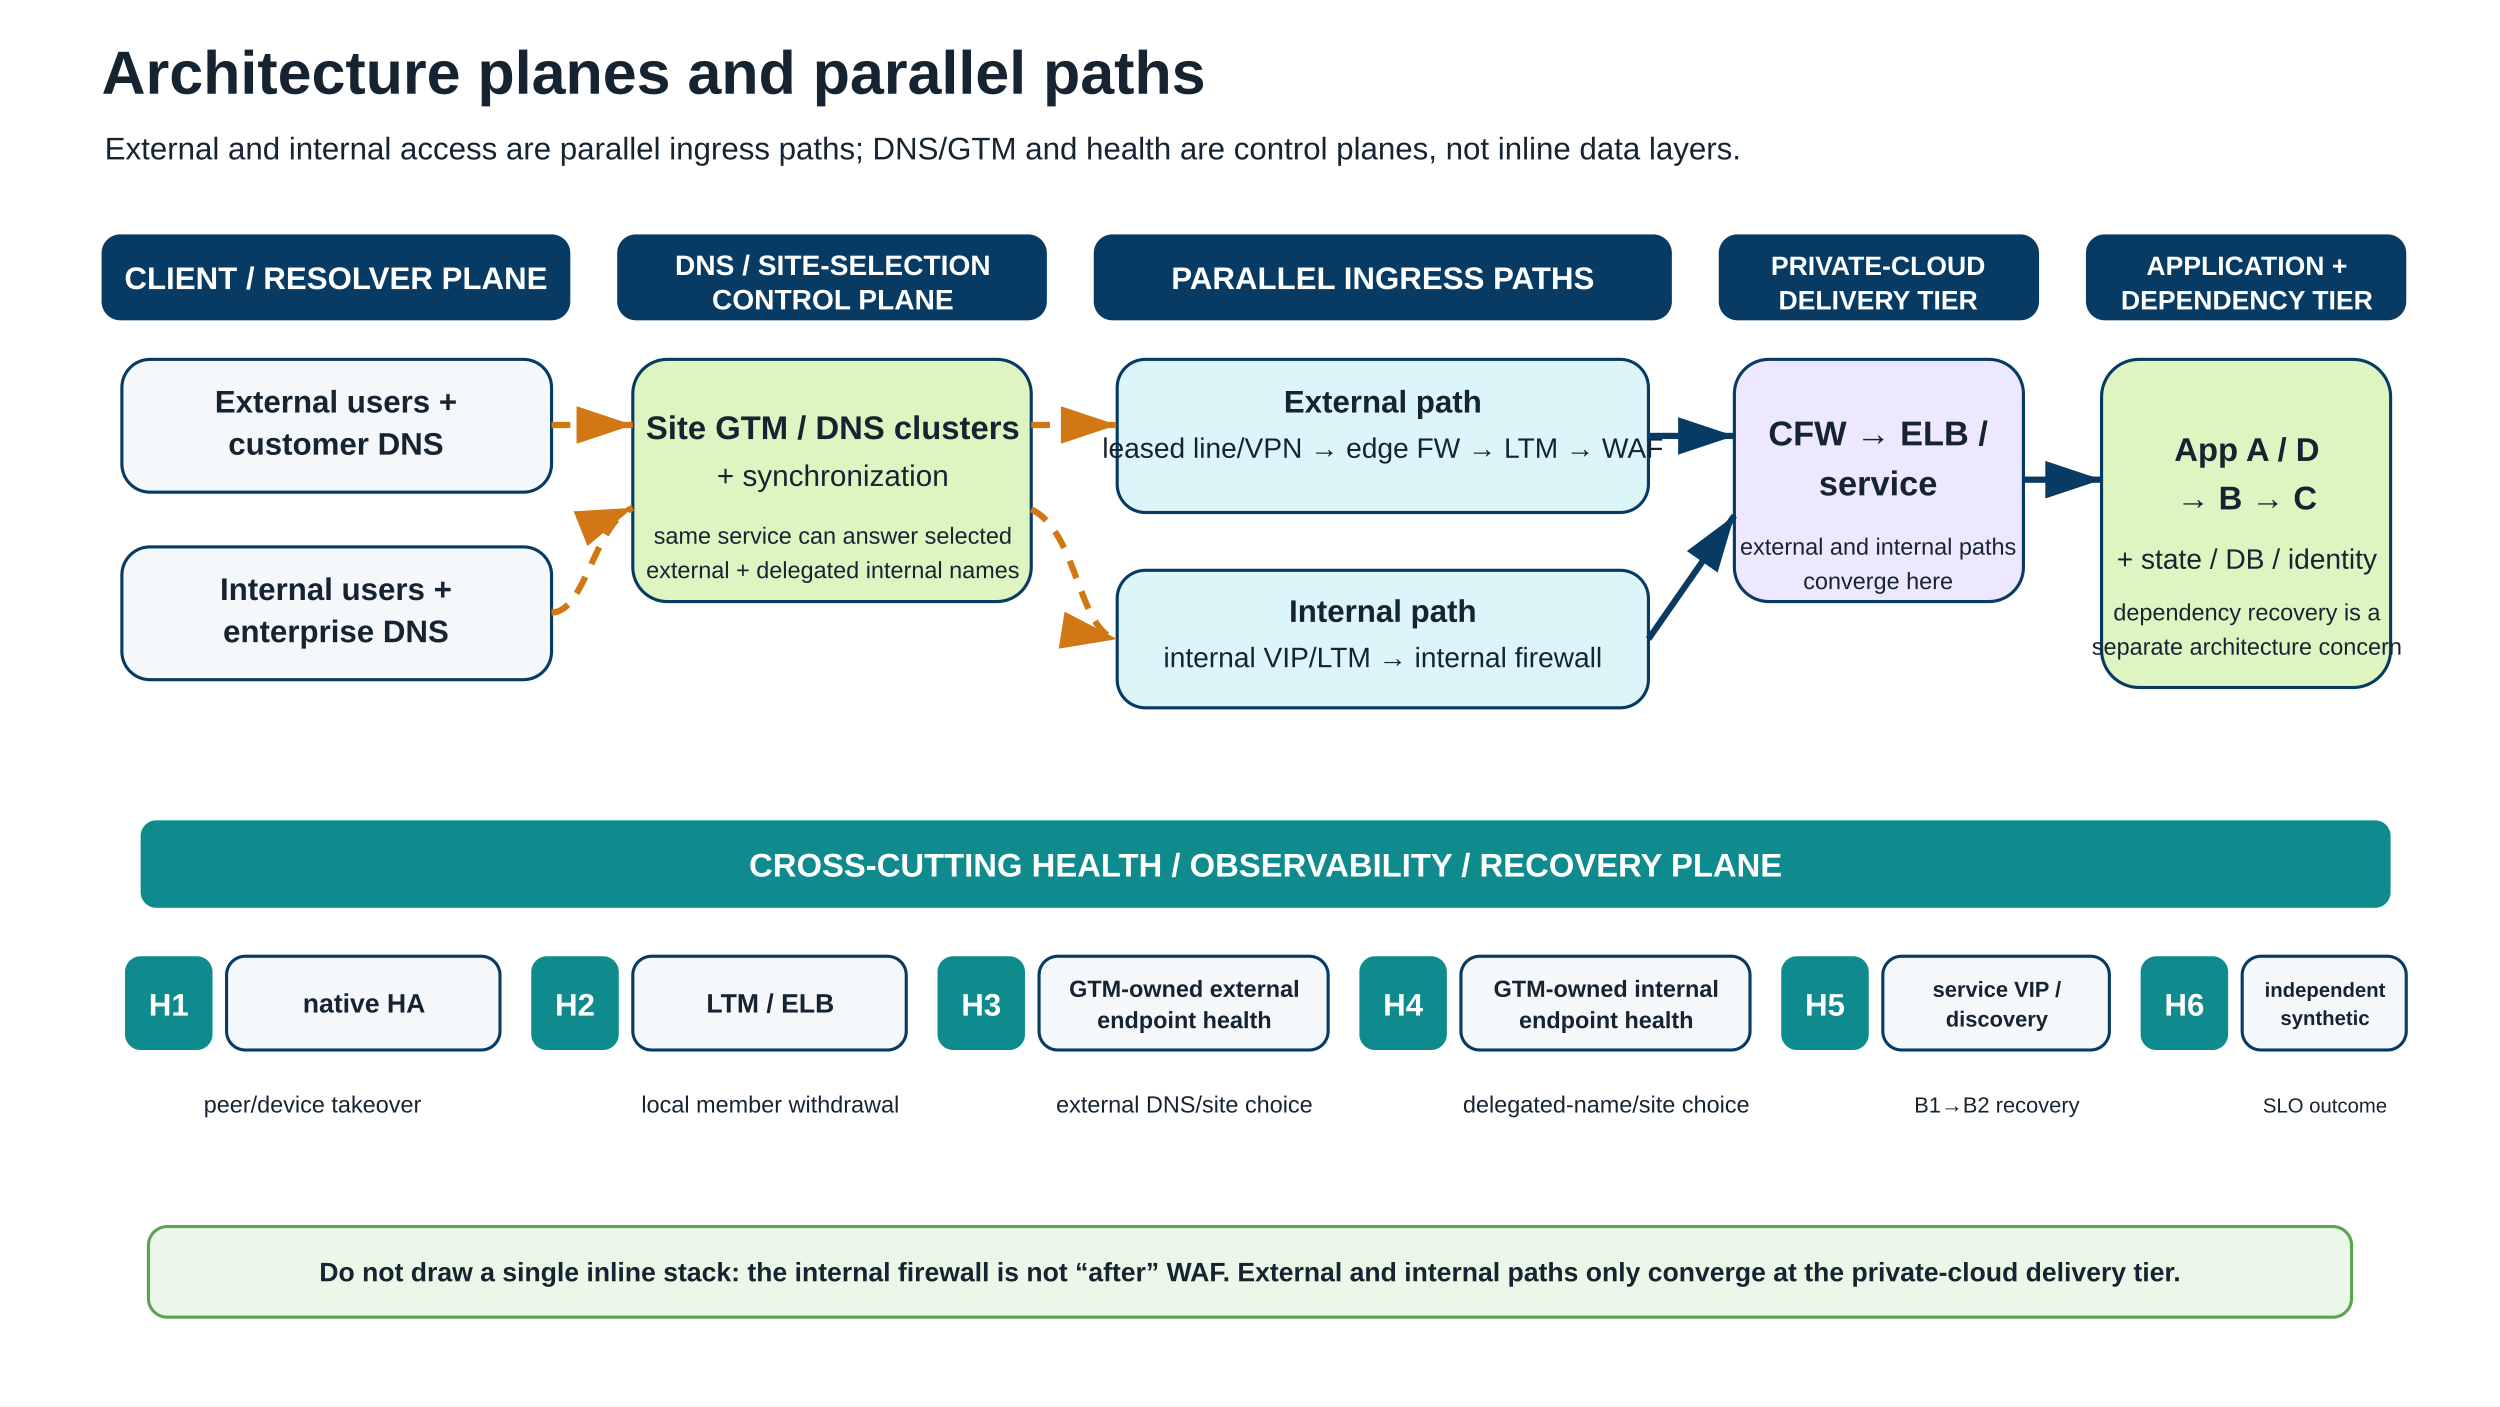
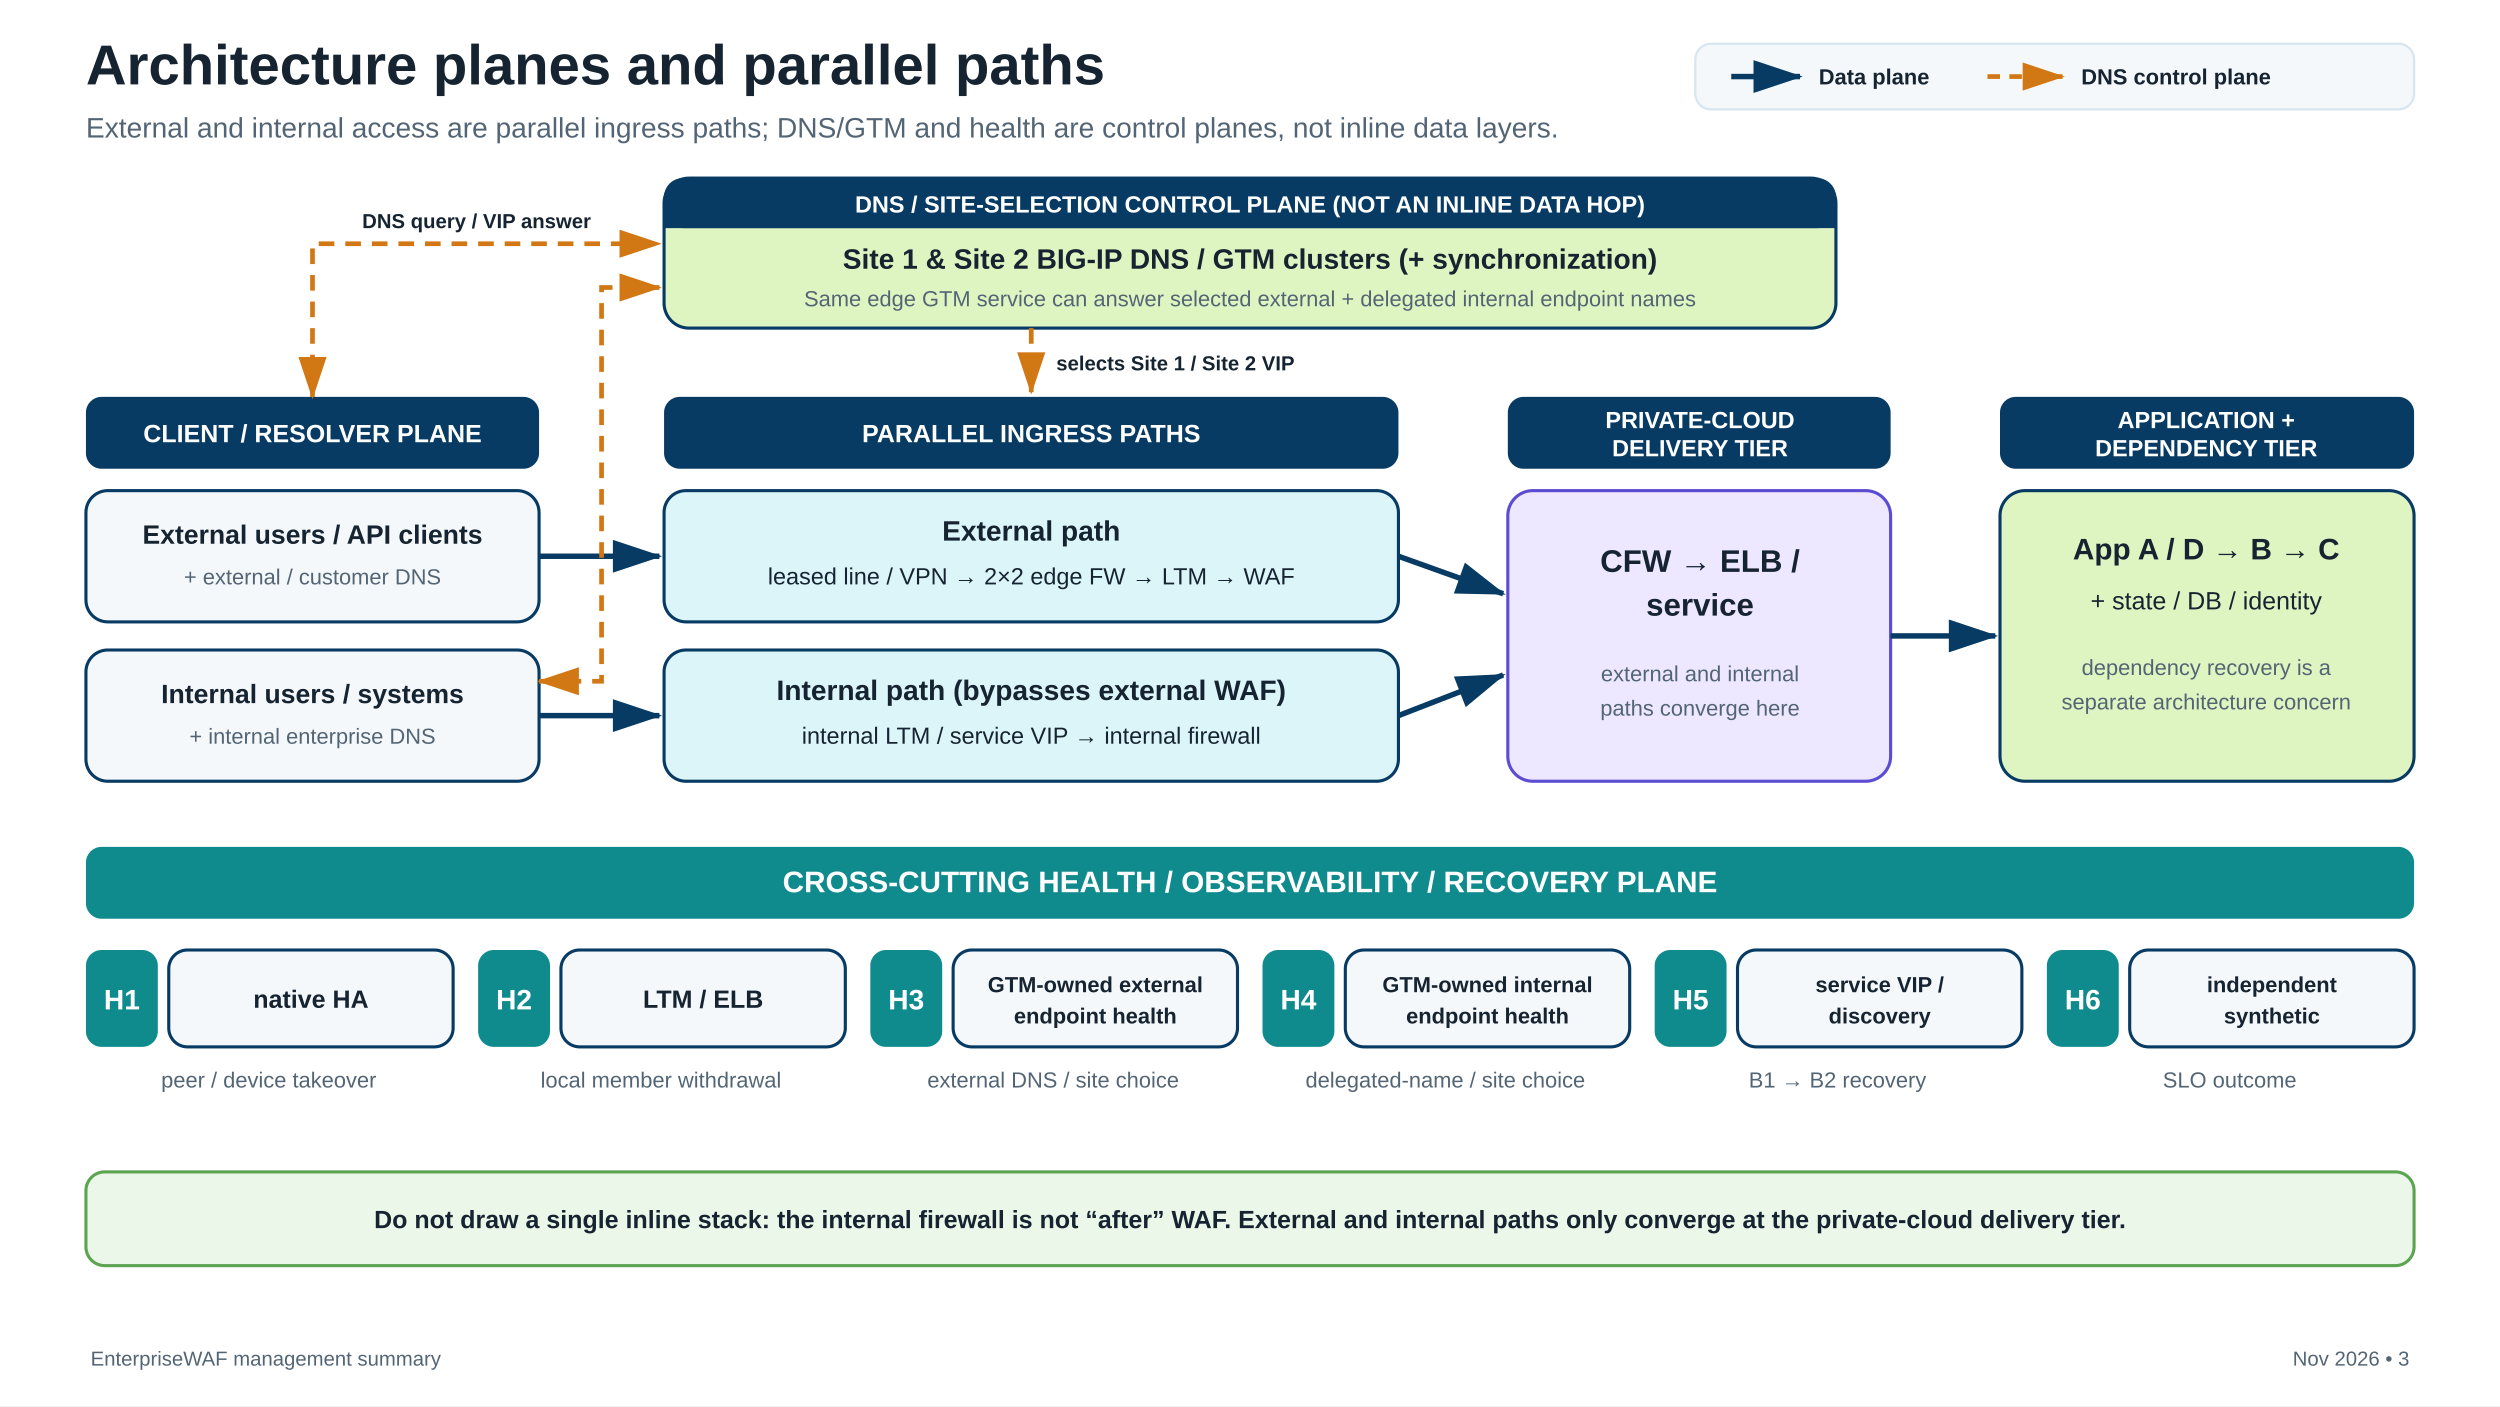
<svg xmlns="http://www.w3.org/2000/svg" width="1600" height="900" viewBox="0 0 1600 900">
  <defs>
-     <marker id="navy" markerWidth="10" markerHeight="10" refX="9" refY="3" orient="auto">
+     <marker id="navy" markerWidth="10" markerHeight="10" refX="8.5" refY="3" orient="auto">
      <path d="M0,0 L0,6 L9,3 z" fill="#073b64" />
    </marker>
-     <marker id="orange" markerWidth="10" markerHeight="10" refX="9" refY="3" orient="auto">
+     <marker id="orange" markerWidth="10" markerHeight="10" refX="8.5" refY="3" orient="auto">
      <path d="M0,0 L0,6 L9,3 z" fill="#d17714" />
    </marker>
+     <marker id="orangeStart" markerWidth="10" markerHeight="10" refX="0.5" refY="3" orient="auto">
+       <path d="M9,0 L9,6 L0,3 z" fill="#d17714" />
+     </marker>
    <style>
-     .tx{font-family:Arial,sans-serif;fill:#162432}.h{font-family:Arial,sans-serif;fill:white;font-weight:bold}.b{stroke:#073b64;stroke-width:2}.flow{stroke:#073b64;stroke-width:4;fill:none;marker-end:url(#navy)}.ctl{stroke:#d17714;stroke-width:4;fill:none;stroke-dasharray:12 9;marker-end:url(#orange)}
+     .tx{font-family:Liberation Sans,Arial,sans-serif;fill:#162432}
+     .sub{font-family:Liberation Sans,Arial,sans-serif;fill:#536575}
+     .h{font-family:Liberation Sans,Arial,sans-serif;fill:#ffffff;font-weight:bold}
+     .b{stroke:#073b64;stroke-width:2}
+     .flow{stroke:#073b64;stroke-width:3.5;fill:none;marker-end:url(#navy)}
+     .ctl{stroke:#d17714;stroke-width:3;fill:none;stroke-dasharray:10 7;marker-end:url(#orange)}
+     .ctlb{stroke:#d17714;stroke-width:3;fill:none;stroke-dasharray:10 7;marker-start:url(#orangeStart);marker-end:url(#orange)}
  </style>
  </defs>
  <rect width="1600" height="900" fill="#ffffff" />
-   <text x="65" y="60" class="tx" font-size="39" font-weight="bold" fill="#073b64">Architecture planes and parallel paths</text>
-   <text x="67" y="102" class="tx" font-size="20" fill="#536575">External and internal access are parallel ingress paths; DNS/GTM and health are control planes, not inline data layers.</text>
-   <rect x="65" y="150" width="300" height="55" rx="12" fill="#073b64" />
-   <text x="215" y="185" text-anchor="middle" class="h" font-size="20">CLIENT / RESOLVER PLANE</text>
-   <rect x="395" y="150" width="275" height="55" rx="12" fill="#073b64" />
-   <text x="533" y="176" text-anchor="middle" class="h" font-size="18">DNS / SITE-SELECTION</text>
-   <text x="533" y="198" text-anchor="middle" class="h" font-size="18">CONTROL PLANE</text>
-   <rect x="700" y="150" width="370" height="55" rx="12" fill="#073b64" />
-   <text x="885" y="185" text-anchor="middle" class="h" font-size="20">PARALLEL INGRESS PATHS</text>
-   <rect x="1100" y="150" width="205" height="55" rx="12" fill="#073b64" />
-   <text x="1202" y="176" text-anchor="middle" class="h" font-size="17">PRIVATE-CLOUD</text>
-   <text x="1202" y="198" text-anchor="middle" class="h" font-size="17">DELIVERY TIER</text>
-   <rect x="1335" y="150" width="205" height="55" rx="12" fill="#073b64" />
-   <text x="1438" y="176" text-anchor="middle" class="h" font-size="17">APPLICATION +</text>
-   <text x="1438" y="198" text-anchor="middle" class="h" font-size="17">DEPENDENCY TIER</text>
-   <rect x="78" y="230" width="275" height="85" rx="18" fill="#f5f8fb" class="b" />
-   <text x="215" y="264" text-anchor="middle" class="tx" font-size="20" font-weight="bold">External users +</text>
-   <text x="215" y="291" text-anchor="middle" class="tx" font-size="20" font-weight="bold">customer DNS</text>
-   <rect x="78" y="350" width="275" height="85" rx="18" fill="#f5f8fb" class="b" />
-   <text x="215" y="384" text-anchor="middle" class="tx" font-size="20" font-weight="bold">Internal users +</text>
-   <text x="215" y="411" text-anchor="middle" class="tx" font-size="20" font-weight="bold">enterprise DNS</text>
-   <rect x="405" y="230" width="255" height="155" rx="22" fill="#dff5c1" class="b" />
-   <text x="533" y="281" text-anchor="middle" class="tx" font-size="21" font-weight="bold">Site GTM / DNS clusters</text>
-   <text x="533" y="311" text-anchor="middle" class="tx" font-size="19">+ synchronization</text>
-   <text x="533" y="348" text-anchor="middle" class="tx" font-size="15" fill="#536575">same service can answer selected</text>
-   <text x="533" y="370" text-anchor="middle" class="tx" font-size="15" fill="#536575">external + delegated internal names</text>
-   <rect x="715" y="230" width="340" height="98" rx="18" fill="#dcf5f8" class="b" />
-   <text x="885" y="264" text-anchor="middle" class="tx" font-size="20" font-weight="bold">External path</text>
-   <text x="885" y="293" text-anchor="middle" class="tx" font-size="18">leased line/VPN → edge FW → LTM → WAF</text>
-   <rect x="715" y="365" width="340" height="88" rx="18" fill="#dcf5f8" class="b" />
-   <text x="885" y="398" text-anchor="middle" class="tx" font-size="20" font-weight="bold">Internal path</text>
-   <text x="885" y="427" text-anchor="middle" class="tx" font-size="18">internal VIP/LTM → internal firewall</text>
-   <rect x="1110" y="230" width="185" height="155" rx="22" fill="#ede8ff" class="b" />
-   <text x="1202" y="285" text-anchor="middle" class="tx" font-size="22" font-weight="bold">CFW → ELB /</text>
-   <text x="1202" y="317" text-anchor="middle" class="tx" font-size="22" font-weight="bold">service</text>
-   <text x="1202" y="355" text-anchor="middle" class="tx" font-size="15" fill="#536575">external and internal paths</text>
-   <text x="1202" y="377" text-anchor="middle" class="tx" font-size="15" fill="#536575">converge here</text>
-   <rect x="1345" y="230" width="185" height="210" rx="24" fill="#dff5c1" class="b" />
-   <text x="1438" y="295" text-anchor="middle" class="tx" font-size="21" font-weight="bold">App A / D</text>
-   <text x="1438" y="326" text-anchor="middle" class="tx" font-size="21" font-weight="bold">→ B → C</text>
-   <text x="1438" y="364" text-anchor="middle" class="tx" font-size="18">+ state / DB / identity</text>
-   <text x="1438" y="397" text-anchor="middle" class="tx" font-size="15" fill="#536575">dependency recovery is a</text>
-   <text x="1438" y="419" text-anchor="middle" class="tx" font-size="15" fill="#536575">separate architecture concern</text>
-   <path d="M353 272 H405" class="ctl" />
-   <path d="M353 392 C375 392,380 335,405 325" class="ctl" />
-   <path d="M660 272 H715" class="ctl" />
-   <path d="M660 326 C690 340,690 405,715 409" class="ctl" />
-   <path d="M1055 279 H1110" class="flow" />
-   <path d="M1055 409 L1110 330" class="flow" />
-   <path d="M1295 307 H1345" class="flow" />
-   <rect x="90" y="525" width="1440" height="56" rx="10" fill="#0f8b8d" />
-   <text x="810" y="561" text-anchor="middle" class="h" font-size="21">CROSS-CUTTING HEALTH / OBSERVABILITY / RECOVERY PLANE</text>
+   <text x="55" y="54" class="tx" font-size="36" font-weight="bold" fill="#073b64">Architecture planes and parallel paths</text>
+   <text x="55" y="88" class="sub" font-size="18">External and internal access are parallel ingress paths; DNS/GTM and health are control planes, not inline data layers.</text>
+   <rect x="1085" y="28" width="460" height="42" rx="10" fill="#f5f8fb" stroke="#d9e6ef" stroke-width="1.5" />
+   <line x1="1108" y1="49" x2="1152" y2="49" stroke="#073b64" stroke-width="3.5" marker-end="url(#navy)" />
+   <text x="1164" y="54" class="tx" font-size="14" font-weight="bold">Data plane</text>
+   <line x1="1272" y1="49" x2="1320" y2="49" stroke="#d17714" stroke-width="3" stroke-dasharray="8 6" marker-end="url(#orange)" />
+   <text x="1332" y="54" class="tx" font-size="14" font-weight="bold">DNS control plane</text>
+   <rect x="425" y="114" width="750" height="96" rx="16" fill="#dff5c1" stroke="#073b64" stroke-width="2" />
+   <rect x="425" y="114" width="750" height="32" rx="12" fill="#073b64" />
+   <rect x="425" y="132" width="750" height="14" fill="#073b64" />
+   <text x="800" y="136" text-anchor="middle" class="h" font-size="15">DNS / SITE-SELECTION CONTROL PLANE (NOT AN INLINE DATA HOP)</text>
+   <text x="800" y="172" text-anchor="middle" class="tx" font-size="18" font-weight="bold">Site 1 &amp; Site 2 BIG-IP DNS / GTM clusters (+ synchronization)</text>
+   <text x="800" y="196" text-anchor="middle" class="sub" font-size="14">Same edge GTM service can answer selected external + delegated internal endpoint names</text>
+   <rect x="55" y="254" width="290" height="46" rx="10" fill="#073b64" />
+   <text x="200" y="283" text-anchor="middle" class="h" font-size="16">CLIENT / RESOLVER PLANE</text>
+   <rect x="425" y="254" width="470" height="46" rx="10" fill="#073b64" />
+   <text x="660" y="283" text-anchor="middle" class="h" font-size="16">PARALLEL INGRESS PATHS</text>
+   <rect x="965" y="254" width="245" height="46" rx="10" fill="#073b64" />
+   <text x="1088" y="274" text-anchor="middle" class="h" font-size="15">PRIVATE-CLOUD</text>
+   <text x="1088" y="292" text-anchor="middle" class="h" font-size="15">DELIVERY TIER</text>
+   <rect x="1280" y="254" width="265" height="46" rx="10" fill="#073b64" />
+   <text x="1412" y="274" text-anchor="middle" class="h" font-size="15">APPLICATION +</text>
+   <text x="1412" y="292" text-anchor="middle" class="h" font-size="15">DEPENDENCY TIER</text>
+   <rect x="55" y="314" width="290" height="84" rx="14" fill="#f5f8fb" class="b" />
+   <text x="200" y="348" text-anchor="middle" class="tx" font-size="17" font-weight="bold">External users / API clients</text>
+   <text x="200" y="374" text-anchor="middle" class="sub" font-size="14">+ external / customer DNS</text>
+   <rect x="55" y="416" width="290" height="84" rx="14" fill="#f5f8fb" class="b" />
+   <text x="200" y="450" text-anchor="middle" class="tx" font-size="17" font-weight="bold">Internal users / systems</text>
+   <text x="200" y="476" text-anchor="middle" class="sub" font-size="14">+ internal enterprise DNS</text>
+   <rect x="425" y="314" width="470" height="84" rx="14" fill="#dcf5f8" class="b" />
+   <text x="660" y="346" text-anchor="middle" class="tx" font-size="18" font-weight="bold">External path</text>
+   <text x="660" y="374" text-anchor="middle" class="tx" font-size="15">leased line / VPN → 2×2 edge FW → LTM → WAF</text>
+   <rect x="425" y="416" width="470" height="84" rx="14" fill="#dcf5f8" class="b" />
+   <text x="660" y="448" text-anchor="middle" class="tx" font-size="18" font-weight="bold">Internal path (bypasses external WAF)</text>
+   <text x="660" y="476" text-anchor="middle" class="tx" font-size="15">internal LTM / service VIP → internal firewall</text>
+   <rect x="965" y="314" width="245" height="186" rx="16" fill="#ede8ff" stroke="#5c4cd2" stroke-width="2" />
+   <text x="1088" y="366" text-anchor="middle" class="tx" font-size="20" font-weight="bold">CFW → ELB /</text>
+   <text x="1088" y="394" text-anchor="middle" class="tx" font-size="20" font-weight="bold">service</text>
+   <text x="1088" y="436" text-anchor="middle" class="sub" font-size="14">external and internal</text>
+   <text x="1088" y="458" text-anchor="middle" class="sub" font-size="14">paths converge here</text>
+   <rect x="1280" y="314" width="265" height="186" rx="16" fill="#dff5c1" class="b" />
+   <text x="1412" y="358" text-anchor="middle" class="tx" font-size="19" font-weight="bold">App A / D → B → C</text>
+   <text x="1412" y="390" text-anchor="middle" class="tx" font-size="16">+ state / DB / identity</text>
+   <text x="1412" y="432" text-anchor="middle" class="sub" font-size="14">dependency recovery is a</text>
+   <text x="1412" y="454" text-anchor="middle" class="sub" font-size="14">separate architecture concern</text>
+   <path d="M345 356 H422" class="flow" />
+   <path d="M345 458 H422" class="flow" />
+   <path d="M895 356 L962 380" class="flow" />
+   <path d="M895 458 L962 432" class="flow" />
+   <path d="M1210 407 H1277" class="flow" />
+   <path d="M200 254 V156 H422" class="ctlb" />
+   <text x="305" y="146" text-anchor="middle" class="tx" font-size="13" font-weight="bold" fill="#d17714">DNS query / VIP answer</text>
+   <path d="M345 436 H385 V184 H422" class="ctlb" />
+   <path d="M660 210 V251" class="ctl" />
+   <text x="676" y="237" class="tx" font-size="13" font-weight="bold" fill="#d17714">selects Site 1 / Site 2 VIP</text>
+   <rect x="55" y="542" width="1490" height="46" rx="10" fill="#0f8b8d" />
+   <text x="800" y="571" text-anchor="middle" class="h" font-size="19">CROSS-CUTTING HEALTH / OBSERVABILITY / RECOVERY PLANE</text>
  <g>
-     <rect x="80" y="612" width="56" height="60" rx="10" fill="#0f8b8d" />
-     <text x="108" y="650" text-anchor="middle" class="h" font-size="20">H1</text>
-     <rect x="145" y="612" width="175" height="60" rx="12" fill="#f5f8fb" class="b" />
-     <text x="233" y="648" text-anchor="middle" class="tx" font-size="17" font-weight="bold">native HA</text>
-     <text x="200" y="712" text-anchor="middle" class="tx" font-size="15" fill="#536575">peer/device takeover</text>
-     <rect x="340" y="612" width="56" height="60" rx="10" fill="#0f8b8d" />
-     <text x="368" y="650" text-anchor="middle" class="h" font-size="20">H2</text>
-     <rect x="405" y="612" width="175" height="60" rx="12" fill="#f5f8fb" class="b" />
-     <text x="493" y="648" text-anchor="middle" class="tx" font-size="17" font-weight="bold">LTM / ELB</text>
-     <text x="493" y="712" text-anchor="middle" class="tx" font-size="15" fill="#536575">local member withdrawal</text>
-     <rect x="600" y="612" width="56" height="60" rx="10" fill="#0f8b8d" />
-     <text x="628" y="650" text-anchor="middle" class="h" font-size="20">H3</text>
-     <rect x="665" y="612" width="185" height="60" rx="12" fill="#f5f8fb" class="b" />
-     <text x="758" y="638" text-anchor="middle" class="tx" font-size="15" font-weight="bold">GTM-owned external</text>
-     <text x="758" y="658" text-anchor="middle" class="tx" font-size="15" font-weight="bold">endpoint health</text>
-     <text x="758" y="712" text-anchor="middle" class="tx" font-size="15" fill="#536575">external DNS/site choice</text>
-     <rect x="870" y="612" width="56" height="60" rx="10" fill="#0f8b8d" />
-     <text x="898" y="650" text-anchor="middle" class="h" font-size="20">H4</text>
-     <rect x="935" y="612" width="185" height="60" rx="12" fill="#f5f8fb" class="b" />
-     <text x="1028" y="638" text-anchor="middle" class="tx" font-size="15" font-weight="bold">GTM-owned internal</text>
-     <text x="1028" y="658" text-anchor="middle" class="tx" font-size="15" font-weight="bold">endpoint health</text>
-     <text x="1028" y="712" text-anchor="middle" class="tx" font-size="15" fill="#536575">delegated-name/site choice</text>
-     <rect x="1140" y="612" width="56" height="60" rx="10" fill="#0f8b8d" />
-     <text x="1168" y="650" text-anchor="middle" class="h" font-size="20">H5</text>
-     <rect x="1205" y="612" width="145" height="60" rx="12" fill="#f5f8fb" class="b" />
-     <text x="1278" y="638" text-anchor="middle" class="tx" font-size="14" font-weight="bold">service VIP /</text>
-     <text x="1278" y="657" text-anchor="middle" class="tx" font-size="14" font-weight="bold">discovery</text>
-     <text x="1278" y="712" text-anchor="middle" class="tx" font-size="14" fill="#536575">B1→B2 recovery</text>
-     <rect x="1370" y="612" width="56" height="60" rx="10" fill="#0f8b8d" />
-     <text x="1398" y="650" text-anchor="middle" class="h" font-size="20">H6</text>
-     <rect x="1435" y="612" width="105" height="60" rx="12" fill="#f5f8fb" class="b" />
-     <text x="1488" y="638" text-anchor="middle" class="tx" font-size="13" font-weight="bold">independent</text>
-     <text x="1488" y="656" text-anchor="middle" class="tx" font-size="13" font-weight="bold">synthetic</text>
-     <text x="1488" y="712" text-anchor="middle" class="tx" font-size="13" fill="#536575">SLO outcome</text>
+     <rect x="55" y="608" width="46" height="62" rx="10" fill="#0f8b8d" />
+     <text x="78" y="646" text-anchor="middle" class="h" font-size="18">H1</text>
+     <rect x="108" y="608" width="182" height="62" rx="12" fill="#f5f8fb" class="b" />
+     <text x="199" y="645" text-anchor="middle" class="tx" font-size="16" font-weight="bold">native HA</text>
+     <text x="172" y="696" text-anchor="middle" class="sub" font-size="14">peer / device takeover</text>
+     <rect x="306" y="608" width="46" height="62" rx="10" fill="#0f8b8d" />
+     <text x="329" y="646" text-anchor="middle" class="h" font-size="18">H2</text>
+     <rect x="359" y="608" width="182" height="62" rx="12" fill="#f5f8fb" class="b" />
+     <text x="450" y="645" text-anchor="middle" class="tx" font-size="16" font-weight="bold">LTM / ELB</text>
+     <text x="423" y="696" text-anchor="middle" class="sub" font-size="14">local member withdrawal</text>
+     <rect x="557" y="608" width="46" height="62" rx="10" fill="#0f8b8d" />
+     <text x="580" y="646" text-anchor="middle" class="h" font-size="18">H3</text>
+     <rect x="610" y="608" width="182" height="62" rx="12" fill="#f5f8fb" class="b" />
+     <text x="701" y="635" text-anchor="middle" class="tx" font-size="14" font-weight="bold">GTM-owned external</text>
+     <text x="701" y="655" text-anchor="middle" class="tx" font-size="14" font-weight="bold">endpoint health</text>
+     <text x="674" y="696" text-anchor="middle" class="sub" font-size="14">external DNS / site choice</text>
+     <rect x="808" y="608" width="46" height="62" rx="10" fill="#0f8b8d" />
+     <text x="831" y="646" text-anchor="middle" class="h" font-size="18">H4</text>
+     <rect x="861" y="608" width="182" height="62" rx="12" fill="#f5f8fb" class="b" />
+     <text x="952" y="635" text-anchor="middle" class="tx" font-size="14" font-weight="bold">GTM-owned internal</text>
+     <text x="952" y="655" text-anchor="middle" class="tx" font-size="14" font-weight="bold">endpoint health</text>
+     <text x="925" y="696" text-anchor="middle" class="sub" font-size="14">delegated-name / site choice</text>
+     <rect x="1059" y="608" width="46" height="62" rx="10" fill="#0f8b8d" />
+     <text x="1082" y="646" text-anchor="middle" class="h" font-size="18">H5</text>
+     <rect x="1112" y="608" width="182" height="62" rx="12" fill="#f5f8fb" class="b" />
+     <text x="1203" y="635" text-anchor="middle" class="tx" font-size="14" font-weight="bold">service VIP /</text>
+     <text x="1203" y="655" text-anchor="middle" class="tx" font-size="14" font-weight="bold">discovery</text>
+     <text x="1176" y="696" text-anchor="middle" class="sub" font-size="14">B1 → B2 recovery</text>
+     <rect x="1310" y="608" width="46" height="62" rx="10" fill="#0f8b8d" />
+     <text x="1333" y="646" text-anchor="middle" class="h" font-size="18">H6</text>
+     <rect x="1363" y="608" width="182" height="62" rx="12" fill="#f5f8fb" class="b" />
+     <text x="1454" y="635" text-anchor="middle" class="tx" font-size="14" font-weight="bold">independent</text>
+     <text x="1454" y="655" text-anchor="middle" class="tx" font-size="14" font-weight="bold">synthetic</text>
+     <text x="1427" y="696" text-anchor="middle" class="sub" font-size="14">SLO outcome</text>
  </g>
-   <rect x="95" y="785" width="1410" height="58" rx="12" fill="#ebf8e9" stroke="#5ca452" stroke-width="2" />
-   <text x="800" y="820" text-anchor="middle" class="tx" font-size="17" font-weight="bold" fill="#073b64">Do not draw a single inline stack: the internal firewall is not “after” WAF. External and internal paths only converge at the private-cloud delivery tier.</text>
+   <rect x="55" y="750" width="1490" height="60" rx="12" fill="#ebf8e9" stroke="#5ca452" stroke-width="2" />
+   <text x="800" y="786" text-anchor="middle" class="tx" font-size="16" font-weight="bold" fill="#073b64">Do not draw a single inline stack: the internal firewall is not “after” WAF. External and internal paths only converge at the private-cloud delivery tier.</text>
+   <text x="58" y="874" class="sub" font-size="13">EnterpriseWAF management summary</text>
+   <text x="1542" y="874" text-anchor="end" class="sub" font-size="13">Nov 2026  •  3</text>
</svg>
